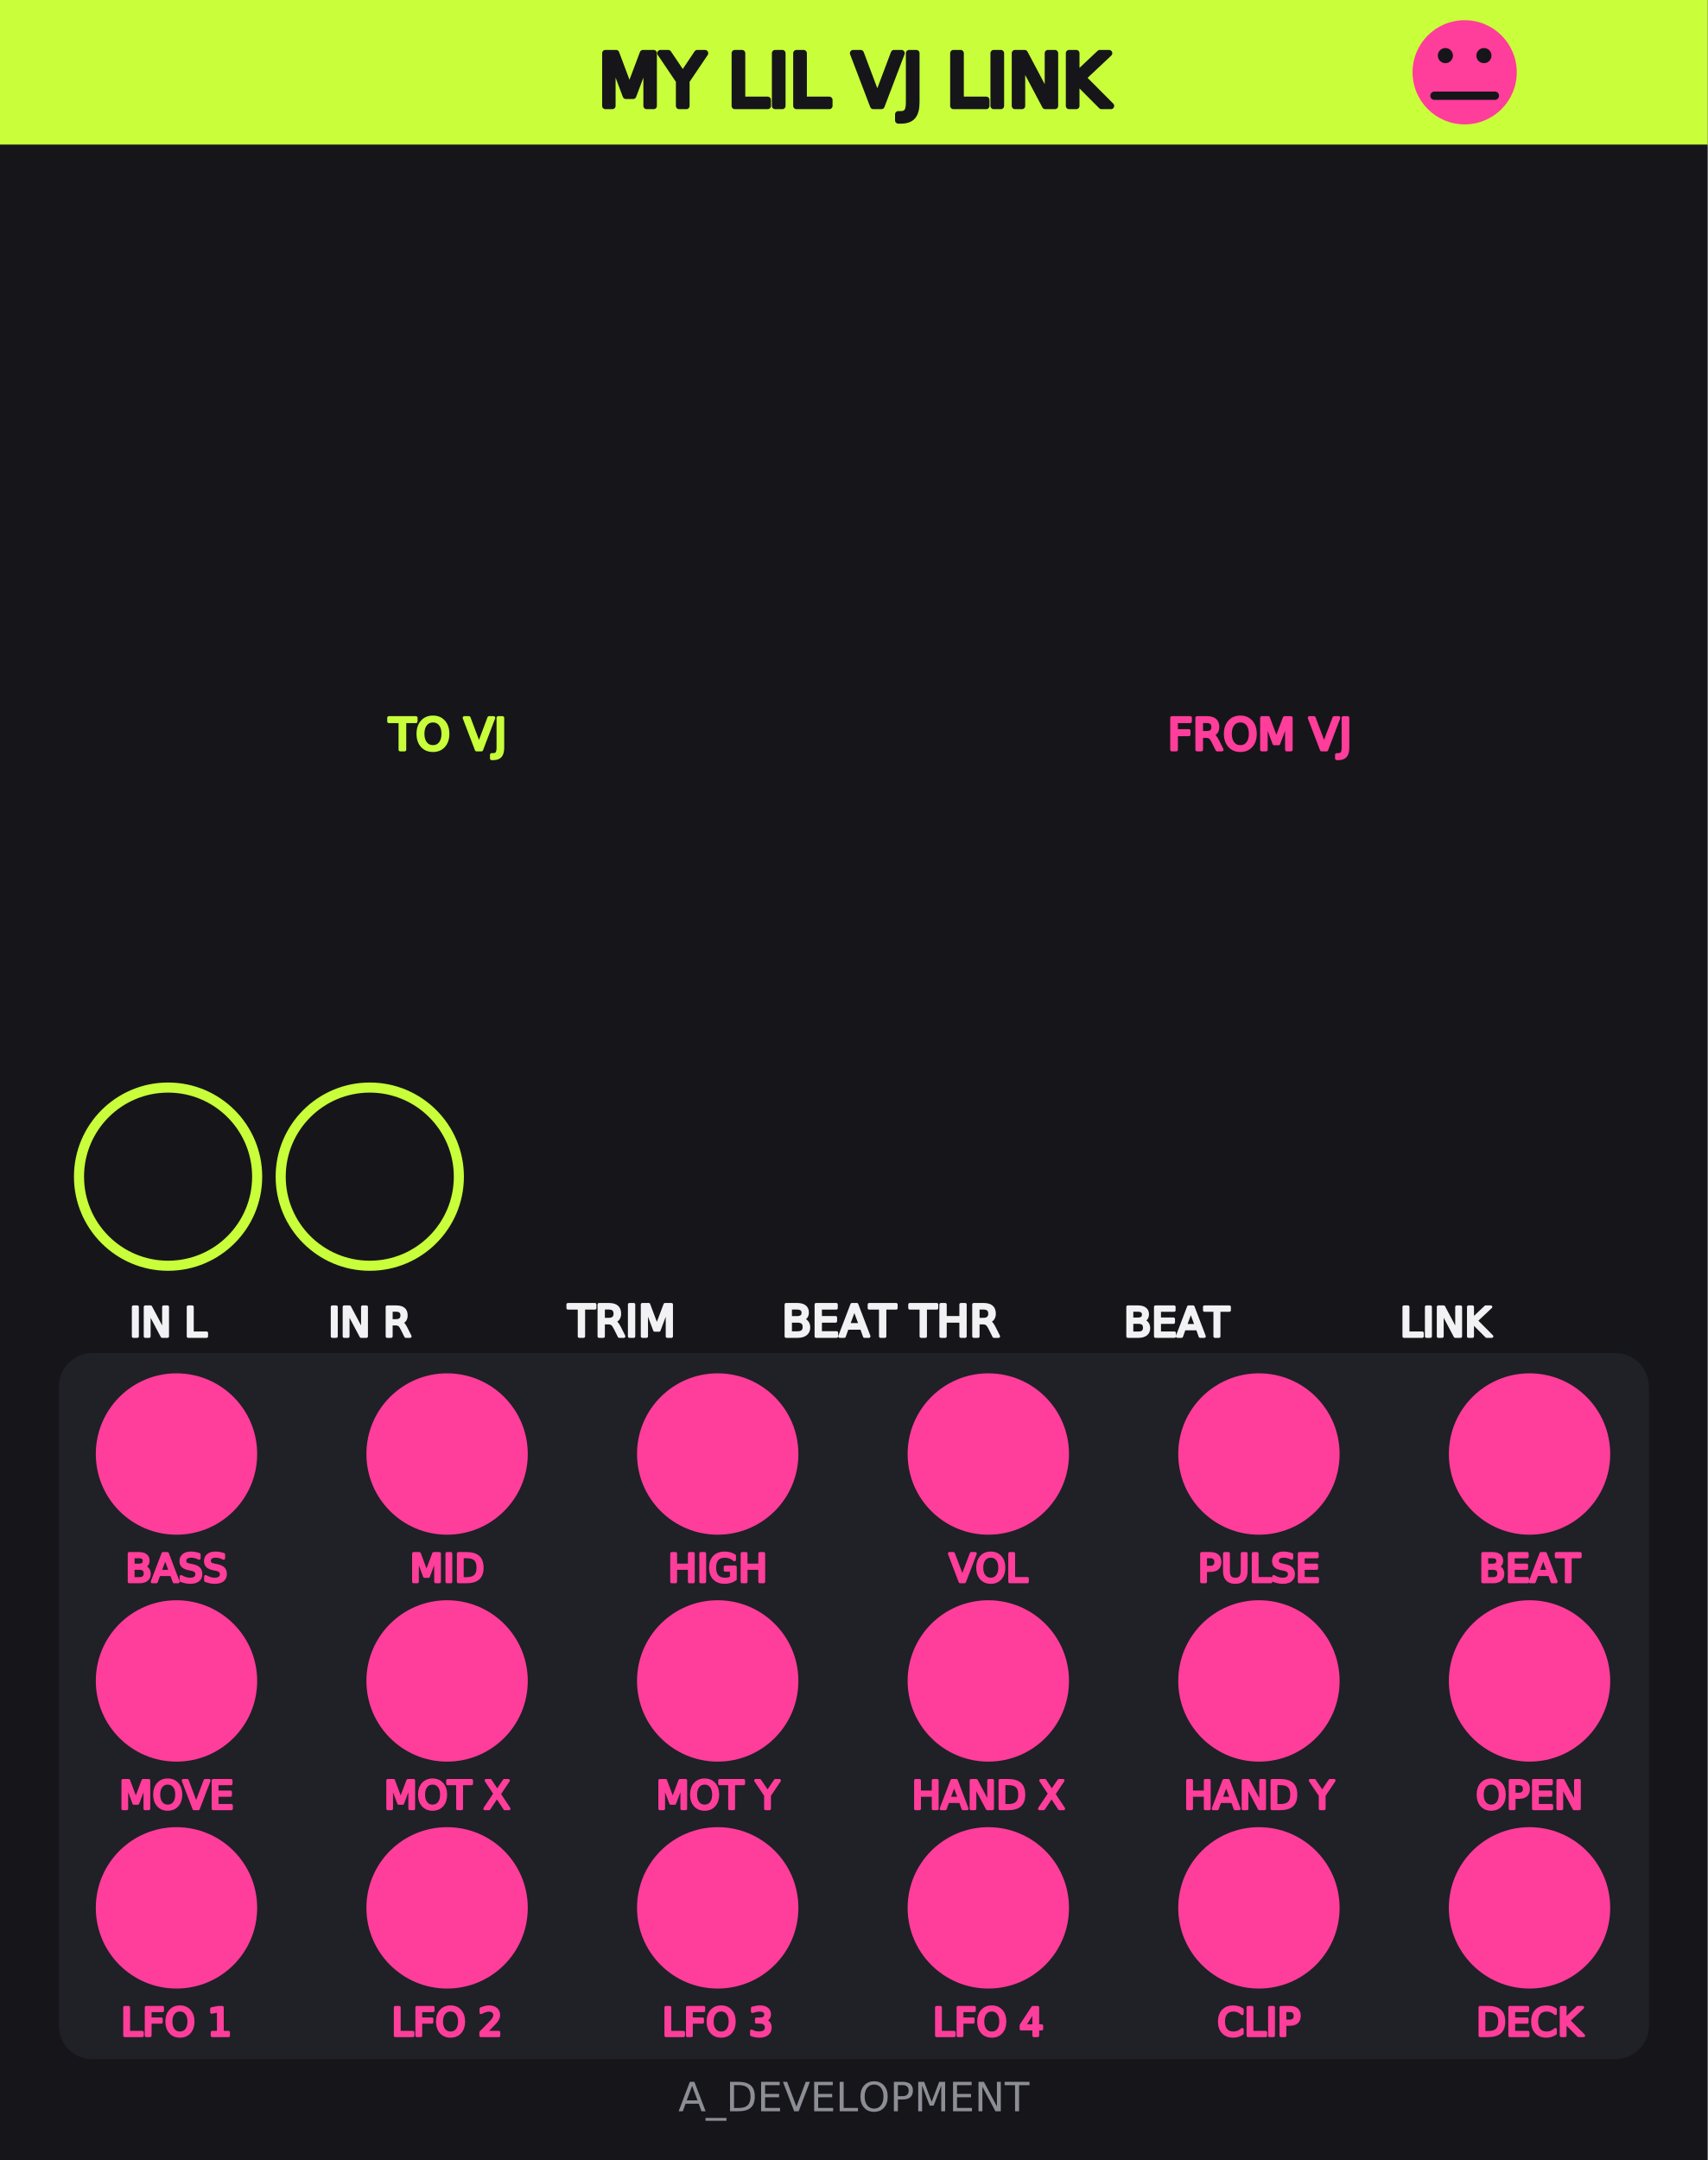
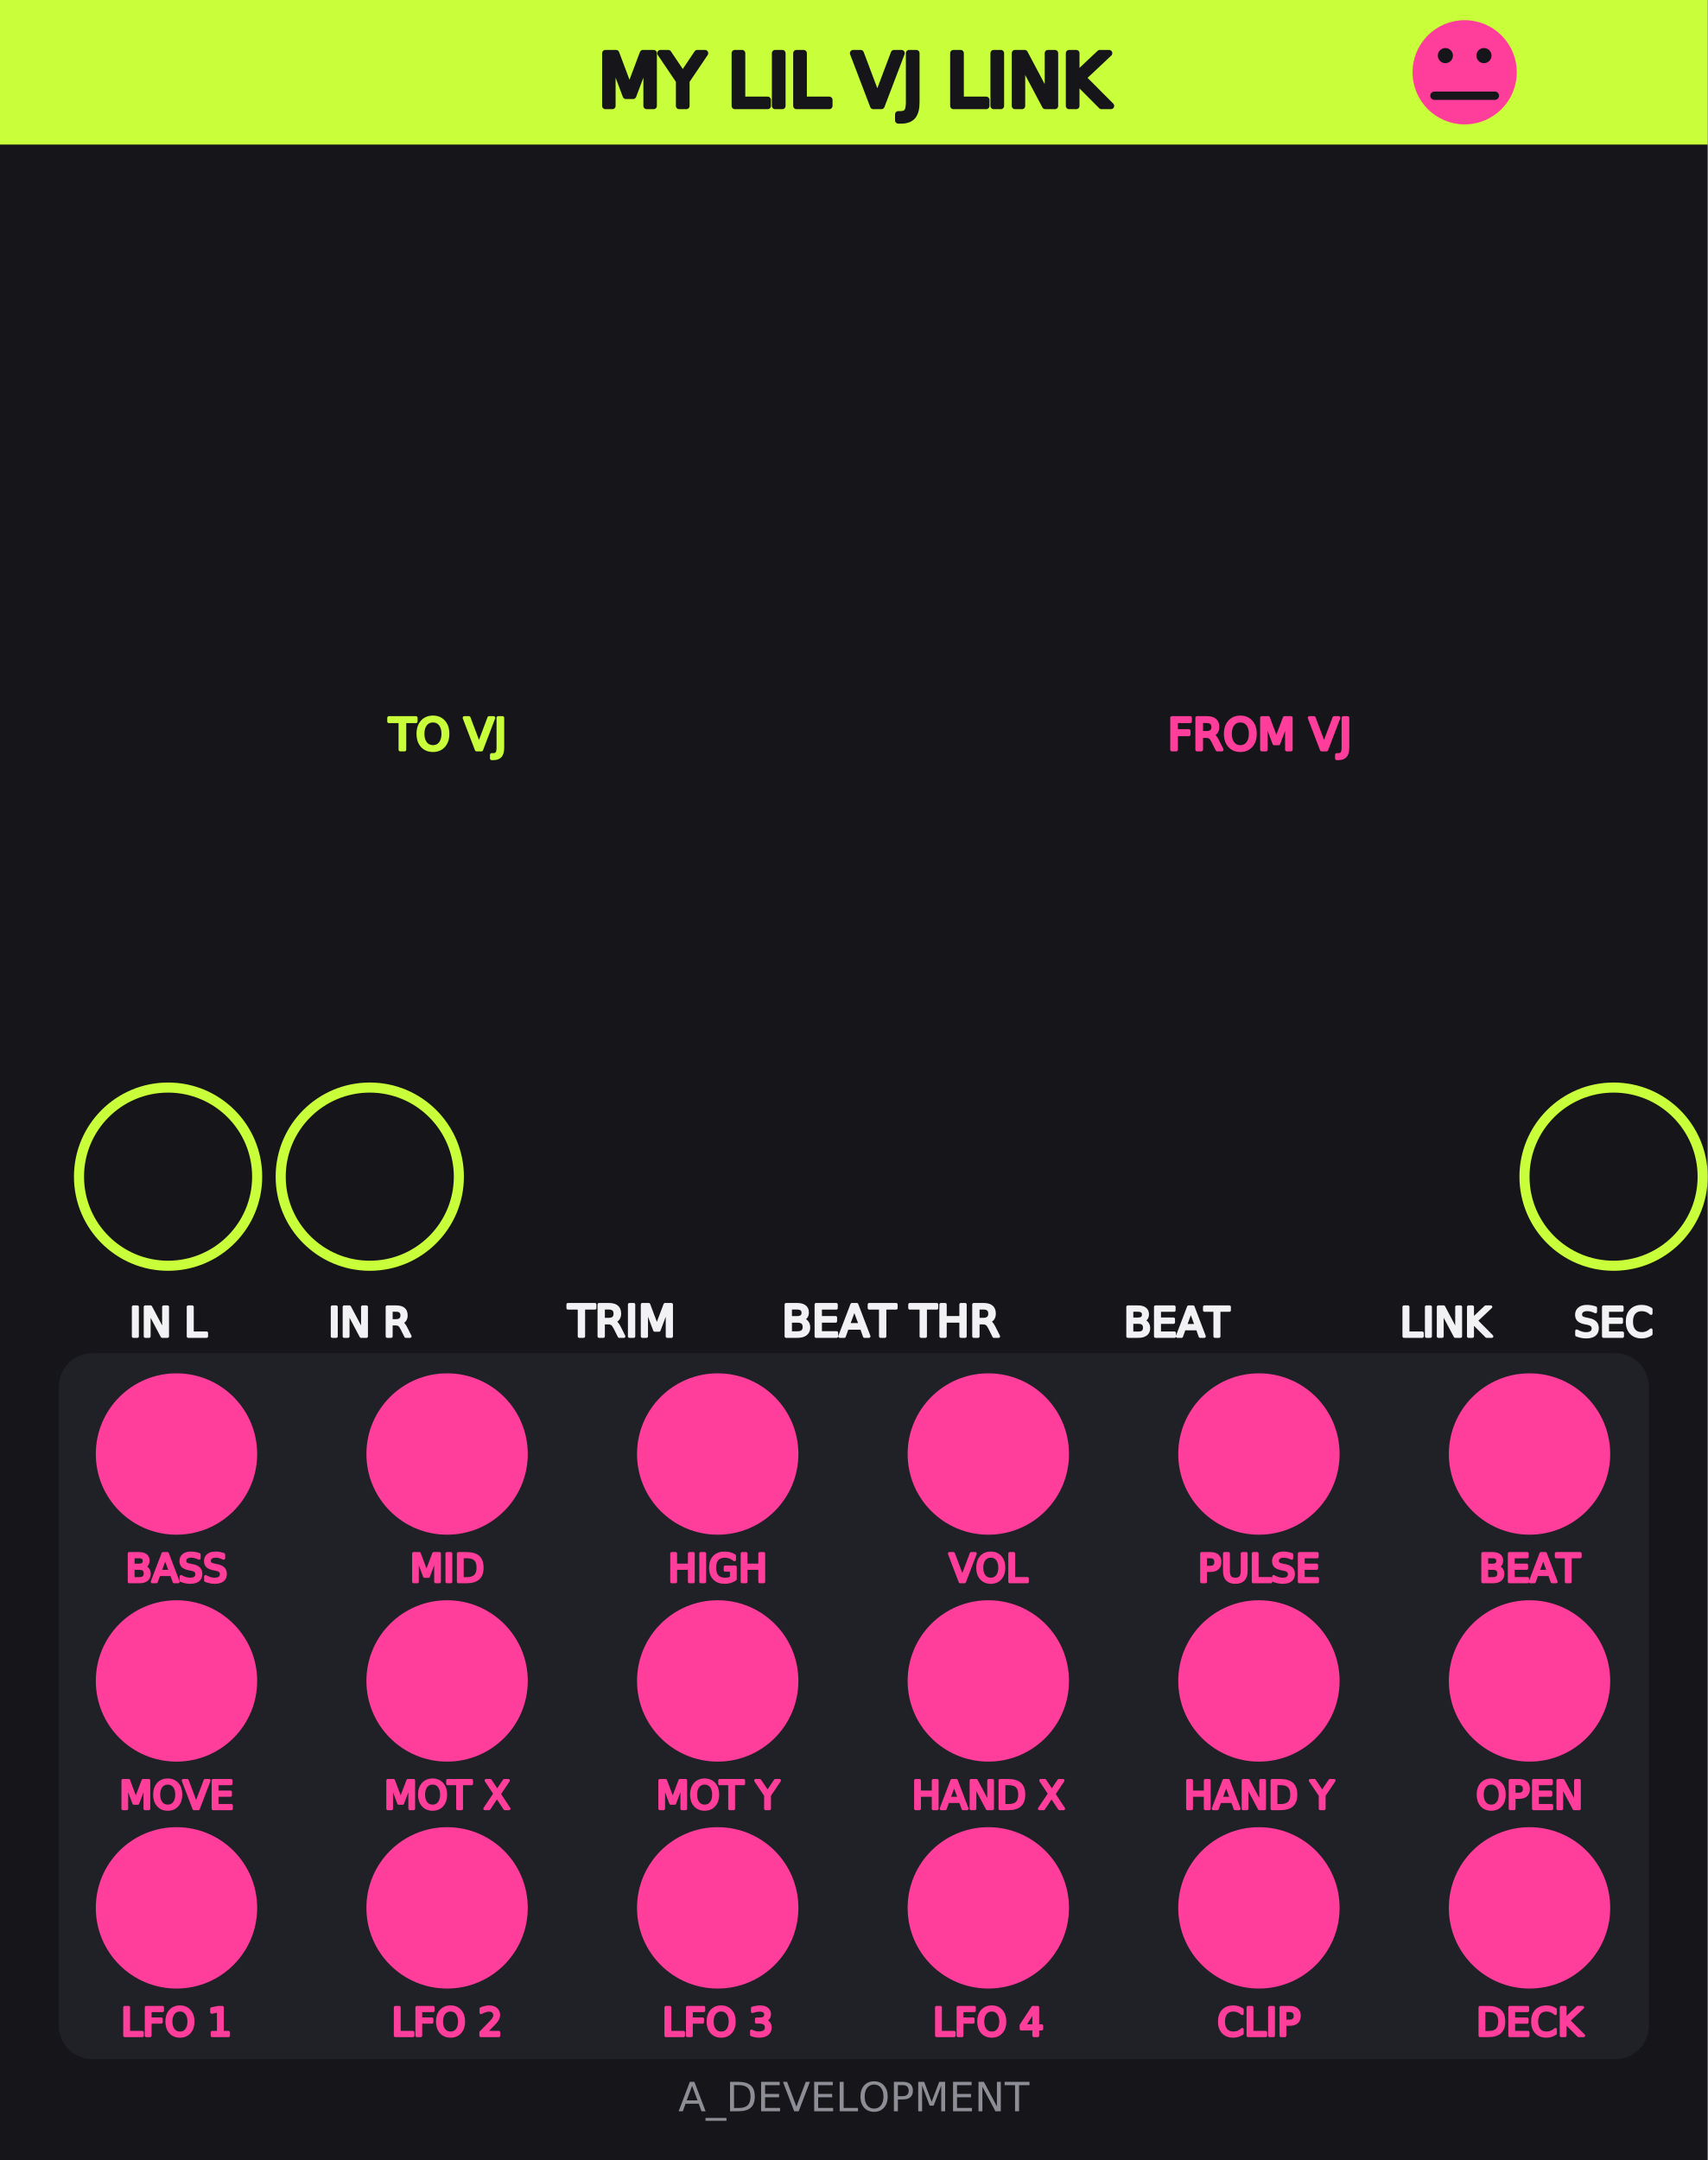
<svg xmlns="http://www.w3.org/2000/svg" width="101.6mm" height="128.5mm" viewBox="0 0 101.6 128.5">
  <rect width="101.6" height="128.5" fill="#16161a" />
  <rect width="101.6" height="8.6" fill="#c8ff3a" />
  <path fill="#16161a" stroke="#16161a" stroke-width="0.39" stroke-linejoin="round" d="M36.019 3.165H36.651L37.451 5.298L38.255 3.165H38.887V6.3H38.473V3.547L37.665 5.697H37.239L36.43 3.547V6.3H36.019Z M39.298 3.165H39.754L40.623 4.454L41.486 3.165H41.942L40.833 4.807V6.3H40.407V4.807Z  M43.722 3.165H44.146V5.943H45.673V6.3H43.722Z M46.118 3.165H46.542V6.3H46.118Z M47.386 3.165H47.81V5.943H49.337V6.3H47.386Z  M51.957 6.3 50.76 3.165H51.203L52.196 5.804L53.191 3.165H53.632L52.438 6.3Z M54.09 3.165H54.514V6.082Q54.514 6.649 54.299 6.905Q54.084 7.161 53.607 7.161H53.446V6.804H53.578Q53.859 6.804 53.975 6.646Q54.09 6.489 54.09 6.082Z  M56.725 3.165H57.149V5.943H58.676V6.3H56.725Z M59.121 3.165H59.545V6.3H59.121Z M60.389 3.165H60.96L62.35 5.788V3.165H62.761V6.3H62.19L60.8 3.678V6.3H60.389Z M63.606 3.165H64.03V4.49L65.436 3.165H65.982L64.426 4.627L66.094 6.3H65.535L64.03 4.79V6.3H63.606Z" />
  <circle cx="87.14" cy="4.3" r="3.1" fill="#ff3d9a" />
  <circle cx="85.993" cy="3.308" r="0.45" fill="#16161a" />
  <circle cx="88.287" cy="3.308" r="0.45" fill="#16161a" />
  <path d="M 85.342 5.695 h 3.596" fill="none" stroke="#16161a" stroke-width="0.496" stroke-linecap="round" />
  <rect x="3.5" y="80.5" width="94.6" height="42" rx="2" fill="#202027" />
  <path fill="#c8ff3a" stroke="#c8ff3a" stroke-width="0.2" stroke-linejoin="round" d="M23.139 42.705H24.743V42.92H24.07V44.6H23.812V42.92H23.139Z M25.759 42.879Q25.48 42.879 25.316 43.087Q25.151 43.295 25.151 43.654Q25.151 44.012 25.316 44.22Q25.48 44.429 25.759 44.429Q26.039 44.429 26.202 44.22Q26.365 44.012 26.365 43.654Q26.365 43.295 26.202 43.087Q26.039 42.879 25.759 42.879ZM25.759 42.67Q26.158 42.67 26.397 42.938Q26.635 43.205 26.635 43.654Q26.635 44.102 26.397 44.37Q26.158 44.637 25.759 44.637Q25.36 44.637 25.12 44.37Q24.881 44.104 24.881 43.654Q24.881 43.205 25.12 42.938Q25.36 42.67 25.759 42.67Z  M28.352 44.6 27.628 42.705H27.896L28.497 44.3L29.098 42.705H29.365L28.643 44.6Z M29.642 42.705H29.898V44.468Q29.898 44.811 29.768 44.966Q29.638 45.121 29.35 45.121H29.252V44.905H29.332Q29.502 44.905 29.572 44.809Q29.642 44.714 29.642 44.468Z" />
  <path fill="#ff3d9a" stroke="#ff3d9a" stroke-width="0.2" stroke-linejoin="round" d="M69.723 42.705H70.813V42.92H69.98V43.479H70.731V43.695H69.98V44.6H69.723Z M72.118 43.711Q72.2 43.739 72.278 43.831Q72.356 43.922 72.435 44.082L72.695 44.6H72.42L72.177 44.114Q72.083 43.923 71.995 43.861Q71.907 43.799 71.755 43.799H71.475V44.6H71.219V42.705H71.798Q72.123 42.705 72.283 42.84Q72.443 42.976 72.443 43.25Q72.443 43.429 72.36 43.548Q72.276 43.666 72.118 43.711ZM71.475 42.915V43.588H71.798Q71.983 43.588 72.078 43.502Q72.172 43.417 72.172 43.25Q72.172 43.084 72.078 43Q71.983 42.915 71.798 42.915Z M73.795 42.879Q73.515 42.879 73.351 43.087Q73.187 43.295 73.187 43.654Q73.187 44.012 73.351 44.22Q73.515 44.429 73.795 44.429Q74.074 44.429 74.237 44.22Q74.4 44.012 74.4 43.654Q74.4 43.295 74.237 43.087Q74.074 42.879 73.795 42.879ZM73.795 42.67Q74.193 42.67 74.432 42.938Q74.671 43.205 74.671 43.654Q74.671 44.102 74.432 44.37Q74.193 44.637 73.795 44.637Q73.395 44.637 73.156 44.37Q72.916 44.104 72.916 43.654Q72.916 43.205 73.156 42.938Q73.395 42.67 73.795 42.67Z M75.072 42.705H75.454L75.938 43.994L76.424 42.705H76.806V44.6H76.556V42.936L76.067 44.236H75.809L75.321 42.936V44.6H75.072Z  M78.63 44.6 77.907 42.705H78.175L78.775 44.3L79.377 42.705H79.643L78.921 44.6Z M79.92 42.705H80.177V44.468Q80.177 44.811 80.047 44.966Q79.916 45.121 79.628 45.121H79.53V44.905H79.61Q79.781 44.905 79.85 44.809Q79.92 44.714 79.92 44.468Z" />
  <circle cx="10" cy="70" r="5.3" fill="none" stroke="#c8ff3a" stroke-width="0.6" />
  <path fill="#f2f2f4" stroke="#f2f2f4" stroke-width="0.18" stroke-linejoin="round" d="M7.934 77.75H8.171V79.5H7.934Z M8.642 77.75H8.961L9.736 79.214V77.75H9.966V79.5H9.647L8.871 78.036V79.5H8.642Z  M11.2 77.75H11.437V79.301H12.289V79.5H11.2Z" />
  <circle cx="22" cy="70" r="5.3" fill="none" stroke="#c8ff3a" stroke-width="0.6" />
  <path fill="#f2f2f4" stroke="#f2f2f4" stroke-width="0.18" stroke-linejoin="round" d="M19.769 77.75H20.005V79.5H19.769Z M20.477 77.75H20.795L21.571 79.214V77.75H21.801V79.5H21.482L20.706 78.036V79.5H20.477Z  M23.864 78.68Q23.941 78.705 24.013 78.79Q24.085 78.874 24.157 79.022L24.398 79.5H24.143L23.92 79.051Q23.833 78.875 23.751 78.818Q23.67 78.761 23.529 78.761H23.271V79.5H23.035V77.75H23.569Q23.869 77.75 24.017 77.876Q24.164 78.001 24.164 78.254Q24.164 78.42 24.088 78.529Q24.011 78.638 23.864 78.68ZM23.271 77.945V78.566H23.569Q23.74 78.566 23.828 78.487Q23.915 78.408 23.915 78.254Q23.915 78.101 23.828 78.023Q23.74 77.945 23.569 77.945Z" />
+   <circle cx="96" cy="70" r="5.3" fill="none" stroke="#c8ff3a" stroke-width="0.6" />
+   <path fill="#f2f2f4" stroke="#f2f2f4" stroke-width="0.18" stroke-linejoin="round" d="M94.927 77.808V78.039Q94.792 77.974 94.672 77.943Q94.553 77.911 94.441 77.911Q94.248 77.911 94.143 77.986Q94.038 78.061 94.038 78.199Q94.038 78.315 94.108 78.374Q94.178 78.434 94.372 78.47L94.515 78.499Q94.78 78.55 94.906 78.677Q95.032 78.804 95.032 79.017Q95.032 79.271 94.862 79.403Q94.691 79.534 94.362 79.534Q94.238 79.534 94.097 79.506Q93.957 79.478 93.807 79.423V79.179Q93.952 79.26 94.09 79.301Q94.228 79.342 94.362 79.342Q94.564 79.342 94.675 79.262Q94.785 79.182 94.785 79.035Q94.785 78.906 94.706 78.833Q94.627 78.761 94.446 78.724L94.302 78.696Q94.037 78.643 93.919 78.531Q93.8 78.418 93.8 78.218Q93.8 77.986 93.964 77.852Q94.127 77.719 94.414 77.719Q94.538 77.719 94.665 77.741Q94.793 77.763 94.927 77.808Z M95.401 77.75H96.507V77.95H95.638V78.468H96.471V78.667H95.638V79.301H96.529V79.5H95.401Z M98.228 77.885V78.135Q98.108 78.023 97.973 77.968Q97.838 77.913 97.685 77.913Q97.385 77.913 97.226 78.097Q97.066 78.28 97.066 78.627Q97.066 78.973 97.226 79.156Q97.385 79.339 97.685 79.339Q97.838 79.339 97.973 79.284Q98.108 79.229 98.228 79.118V79.365Q98.104 79.45 97.965 79.492Q97.826 79.534 97.671 79.534Q97.274 79.534 97.045 79.291Q96.817 79.048 96.817 78.627Q96.817 78.205 97.045 77.962Q97.274 77.719 97.671 77.719Q97.828 77.719 97.967 77.76Q98.106 77.802 98.228 77.885Z" />
  <path fill="#f2f2f4" stroke="#f2f2f4" stroke-width="0.18" stroke-linejoin="round" d="M33.79 77.605H35.393V77.82H34.721V79.5H34.463V77.82H33.79Z M36.54 78.611Q36.622 78.639 36.7 78.731Q36.778 78.822 36.857 78.982L37.117 79.5H36.842L36.599 79.014Q36.506 78.823 36.417 78.761Q36.329 78.699 36.177 78.699H35.897V79.5H35.641V77.605H36.22Q36.545 77.605 36.705 77.74Q36.865 77.876 36.865 78.15Q36.865 78.329 36.782 78.448Q36.698 78.566 36.54 78.611ZM35.897 77.815V78.488H36.22Q36.405 78.488 36.5 78.402Q36.594 78.317 36.594 78.15Q36.594 77.984 36.5 77.9Q36.405 77.815 36.22 77.815Z M37.448 77.605H37.704V79.5H37.448Z M38.214 77.605H38.596L39.08 78.894L39.566 77.605H39.948V79.5H39.698V77.836L39.21 79.136H38.952L38.463 77.836V79.5H38.214Z" />
  <path fill="#f2f2f4" stroke="#f2f2f4" stroke-width="0.18" stroke-linejoin="round" d="M47.027 78.595V79.289H47.438Q47.645 79.289 47.745 79.204Q47.844 79.118 47.844 78.941Q47.844 78.764 47.745 78.679Q47.645 78.595 47.438 78.595ZM47.027 77.815V78.387H47.406Q47.594 78.387 47.686 78.316Q47.778 78.246 47.778 78.101Q47.778 77.958 47.686 77.886Q47.594 77.815 47.406 77.815ZM46.77 77.605H47.425Q47.719 77.605 47.877 77.726Q48.036 77.848 48.036 78.073Q48.036 78.247 47.955 78.35Q47.874 78.453 47.716 78.478Q47.905 78.519 48.01 78.648Q48.115 78.776 48.115 78.969Q48.115 79.223 47.942 79.362Q47.77 79.5 47.451 79.5H46.77Z M48.554 77.605H49.753V77.82H48.811V78.382H49.713V78.597H48.811V79.284H49.775V79.5H48.554Z M50.83 77.857 50.483 78.8H51.179ZM50.686 77.605H50.976L51.699 79.5H51.432L51.259 79.014H50.405L50.232 79.5H49.962Z M51.713 77.605H53.316V77.82H52.643V79.5H52.386V77.82H51.713Z  M54.127 77.605H55.731V77.82H55.058V79.5H54.8V77.82H54.127Z M55.978 77.605H56.235V78.382H57.167V77.605H57.423V79.5H57.167V78.597H56.235V79.5H55.978Z M58.832 78.611Q58.915 78.639 58.993 78.731Q59.071 78.822 59.15 78.982L59.41 79.5H59.134L58.892 79.014Q58.798 78.823 58.71 78.761Q58.621 78.699 58.469 78.699H58.19V79.5H57.933V77.605H58.512Q58.837 77.605 58.997 77.74Q59.157 77.876 59.157 78.15Q59.157 78.329 59.074 78.448Q58.991 78.566 58.832 78.611ZM58.19 77.815V78.488H58.512Q58.698 78.488 58.792 78.402Q58.887 78.317 58.887 78.15Q58.887 77.984 58.792 77.9Q58.698 77.815 58.512 77.815Z" />
  <path fill="#f2f2f4" stroke="#f2f2f4" stroke-width="0.18" stroke-linejoin="round" d="M67.337 78.664V79.305H67.717Q67.908 79.305 68 79.226Q68.092 79.147 68.092 78.984Q68.092 78.82 68 78.742Q67.908 78.664 67.717 78.664ZM67.337 77.945V78.472H67.687Q67.861 78.472 67.946 78.407Q68.031 78.342 68.031 78.209Q68.031 78.076 67.946 78.011Q67.861 77.945 67.687 77.945ZM67.1 77.75H67.705Q67.976 77.75 68.122 77.863Q68.269 77.975 68.269 78.183Q68.269 78.343 68.194 78.438Q68.119 78.533 67.973 78.557Q68.148 78.594 68.245 78.713Q68.341 78.832 68.341 79.01Q68.341 79.245 68.182 79.372Q68.022 79.5 67.728 79.5H67.1Z M68.747 77.75H69.853V77.95H68.983V78.468H69.817V78.667H68.983V79.301H69.874V79.5H68.747Z M70.848 77.984 70.527 78.854H71.17ZM70.714 77.75H70.983L71.649 79.5H71.403L71.244 79.051H70.455L70.296 79.5H70.046Z M71.662 77.75H73.142V77.95H72.521V79.5H72.283V77.95H71.662Z" />
  <path fill="#f2f2f4" stroke="#f2f2f4" stroke-width="0.18" stroke-linejoin="round" d="M83.529 77.75H83.765V79.301H84.617V79.5H83.529Z M84.866 77.75H85.102V79.5H84.866Z M85.573 77.75H85.892L86.668 79.214V77.75H86.898V79.5H86.579L85.803 78.036V79.5H85.573Z M87.369 77.75H87.605V78.49L88.391 77.75H88.695L87.827 78.566L88.757 79.5H88.446L87.605 78.657V79.5H87.369Z" />
  <circle cx="10.5" cy="86.5" r="4.8" fill="#ff3d9a" />
  <path fill="#ff3d9a" stroke="#ff3d9a" stroke-width="0.18" stroke-linejoin="round" d="M7.917 93.299V93.914H8.281Q8.464 93.914 8.552 93.838Q8.64 93.762 8.64 93.606Q8.64 93.449 8.552 93.374Q8.464 93.299 8.281 93.299ZM7.917 92.61V93.115H8.253Q8.419 93.115 8.5 93.053Q8.582 92.99 8.582 92.862Q8.582 92.735 8.5 92.673Q8.419 92.61 8.253 92.61ZM7.69 92.423H8.27Q8.529 92.423 8.669 92.531Q8.81 92.639 8.81 92.838Q8.81 92.992 8.738 93.083Q8.666 93.173 8.527 93.196Q8.694 93.232 8.787 93.346Q8.879 93.46 8.879 93.631Q8.879 93.855 8.727 93.978Q8.574 94.1 8.292 94.1H7.69Z M9.828 92.647 9.521 93.481H10.137ZM9.7 92.423H9.958L10.597 94.1H10.361L10.208 93.67H9.452L9.299 94.1H9.06Z M11.847 92.478V92.7Q11.717 92.638 11.603 92.607Q11.488 92.577 11.382 92.577Q11.196 92.577 11.096 92.649Q10.995 92.721 10.995 92.853Q10.995 92.965 11.062 93.021Q11.129 93.078 11.315 93.113L11.452 93.141Q11.706 93.189 11.827 93.311Q11.948 93.433 11.948 93.637Q11.948 93.881 11.784 94.007Q11.621 94.133 11.305 94.133Q11.186 94.133 11.052 94.106Q10.918 94.079 10.774 94.026V93.792Q10.912 93.87 11.045 93.909Q11.177 93.948 11.305 93.948Q11.5 93.948 11.605 93.872Q11.711 93.796 11.711 93.654Q11.711 93.531 11.635 93.461Q11.559 93.391 11.386 93.357L11.248 93.33Q10.994 93.279 10.881 93.171Q10.767 93.063 10.767 92.871Q10.767 92.649 10.924 92.521Q11.081 92.393 11.356 92.393Q11.474 92.393 11.596 92.414Q11.719 92.436 11.847 92.478Z M13.306 92.478V92.7Q13.177 92.638 13.063 92.607Q12.948 92.577 12.842 92.577Q12.656 92.577 12.556 92.649Q12.455 92.721 12.455 92.853Q12.455 92.965 12.522 93.021Q12.589 93.078 12.775 93.113L12.912 93.141Q13.166 93.189 13.287 93.311Q13.408 93.433 13.408 93.637Q13.408 93.881 13.244 94.007Q13.081 94.133 12.765 94.133Q12.646 94.133 12.512 94.106Q12.378 94.079 12.234 94.026V93.792Q12.372 93.87 12.505 93.909Q12.637 93.948 12.765 93.948Q12.959 93.948 13.065 93.872Q13.171 93.796 13.171 93.654Q13.171 93.531 13.095 93.461Q13.019 93.391 12.846 93.357L12.708 93.33Q12.454 93.279 12.341 93.171Q12.227 93.063 12.227 92.871Q12.227 92.649 12.384 92.521Q12.541 92.393 12.816 92.393Q12.934 92.393 13.056 92.414Q13.178 92.436 13.306 92.478Z" />
  <circle cx="26.6" cy="86.5" r="4.8" fill="#ff3d9a" />
  <path fill="#ff3d9a" stroke="#ff3d9a" stroke-width="0.18" stroke-linejoin="round" d="M24.609 92.423H24.947L25.375 93.564L25.805 92.423H26.143V94.1H25.922V92.628L25.489 93.778H25.261L24.829 92.628V94.1H24.609Z M26.593 92.423H26.82V94.1H26.593Z M27.498 92.61V93.914H27.772Q28.119 93.914 28.281 93.756Q28.442 93.599 28.442 93.26Q28.442 92.923 28.281 92.766Q28.119 92.61 27.772 92.61ZM27.272 92.423H27.738Q28.225 92.423 28.453 92.626Q28.681 92.829 28.681 93.26Q28.681 93.693 28.452 93.897Q28.223 94.1 27.738 94.1H27.272Z" />
  <circle cx="42.7" cy="86.5" r="4.8" fill="#ff3d9a" />
  <path fill="#ff3d9a" stroke="#ff3d9a" stroke-width="0.18" stroke-linejoin="round" d="M39.966 92.423H40.193V93.111H41.017V92.423H41.244V94.1H41.017V93.302H40.193V94.1H39.966Z M41.695 92.423H41.922V94.1H41.695Z M43.517 93.861V93.41H43.146V93.224H43.742V93.944Q43.61 94.037 43.452 94.085Q43.294 94.133 43.114 94.133Q42.721 94.133 42.499 93.903Q42.277 93.673 42.277 93.263Q42.277 92.852 42.499 92.623Q42.721 92.393 43.114 92.393Q43.278 92.393 43.425 92.433Q43.573 92.474 43.698 92.552V92.794Q43.572 92.687 43.431 92.633Q43.289 92.579 43.133 92.579Q42.825 92.579 42.671 92.751Q42.516 92.923 42.516 93.263Q42.516 93.602 42.671 93.774Q42.825 93.946 43.133 93.946Q43.253 93.946 43.347 93.925Q43.442 93.905 43.517 93.861Z M44.156 92.423H44.383V93.111H45.207V92.423H45.434V94.1H45.207V93.302H44.383V94.1H44.156Z" />
  <circle cx="58.8" cy="86.5" r="4.8" fill="#ff3d9a" />
  <path fill="#ff3d9a" stroke="#ff3d9a" stroke-width="0.18" stroke-linejoin="round" d="M57.126 94.1 56.485 92.423H56.722L57.254 93.835L57.786 92.423H58.022L57.383 94.1Z M58.947 92.577Q58.7 92.577 58.555 92.761Q58.409 92.946 58.409 93.263Q58.409 93.58 58.555 93.764Q58.7 93.948 58.947 93.948Q59.194 93.948 59.339 93.764Q59.483 93.58 59.483 93.263Q59.483 92.946 59.339 92.761Q59.194 92.577 58.947 92.577ZM58.947 92.393Q59.3 92.393 59.511 92.629Q59.722 92.866 59.722 93.263Q59.722 93.66 59.511 93.896Q59.3 94.133 58.947 94.133Q58.593 94.133 58.382 93.897Q58.17 93.661 58.17 93.263Q58.17 92.866 58.382 92.629Q58.593 92.393 58.947 92.393Z M60.077 92.423H60.304V93.909H61.12V94.1H60.077Z" />
  <circle cx="74.9" cy="86.5" r="4.8" fill="#ff3d9a" />
  <path fill="#ff3d9a" stroke="#ff3d9a" stroke-width="0.18" stroke-linejoin="round" d="M71.72 92.61V93.24H72.005Q72.164 93.24 72.25 93.158Q72.337 93.076 72.337 92.924Q72.337 92.774 72.25 92.692Q72.164 92.61 72.005 92.61ZM71.493 92.423H72.005Q72.287 92.423 72.432 92.551Q72.576 92.678 72.576 92.924Q72.576 93.172 72.432 93.299Q72.287 93.426 72.005 93.426H71.72V94.1H71.493Z M72.854 92.423H73.082V93.442Q73.082 93.711 73.18 93.83Q73.278 93.948 73.497 93.948Q73.715 93.948 73.812 93.83Q73.91 93.711 73.91 93.442V92.423H74.138V93.47Q74.138 93.798 73.976 93.965Q73.813 94.133 73.497 94.133Q73.179 94.133 73.017 93.965Q72.854 93.798 72.854 93.47Z M74.564 92.423H74.791V93.909H75.607V94.1H74.564Z M76.85 92.478V92.7Q76.721 92.638 76.606 92.607Q76.492 92.577 76.385 92.577Q76.2 92.577 76.099 92.649Q75.999 92.721 75.999 92.853Q75.999 92.965 76.066 93.021Q76.133 93.078 76.319 93.113L76.456 93.141Q76.71 93.189 76.831 93.311Q76.951 93.433 76.951 93.637Q76.951 93.881 76.788 94.007Q76.624 94.133 76.309 94.133Q76.19 94.133 76.056 94.106Q75.921 94.079 75.778 94.026V93.792Q75.916 93.87 76.048 93.909Q76.181 93.948 76.309 93.948Q76.503 93.948 76.609 93.872Q76.714 93.796 76.714 93.654Q76.714 93.531 76.638 93.461Q76.563 93.391 76.39 93.357L76.252 93.33Q75.998 93.279 75.884 93.171Q75.771 93.063 75.771 92.871Q75.771 92.649 75.928 92.521Q76.084 92.393 76.359 92.393Q76.477 92.393 76.6 92.414Q76.722 92.436 76.85 92.478Z M77.305 92.423H78.365V92.614H77.532V93.111H78.33V93.302H77.532V93.909H78.385V94.1H77.305Z" />
  <circle cx="91" cy="86.5" r="4.8" fill="#ff3d9a" />
  <path fill="#ff3d9a" stroke="#ff3d9a" stroke-width="0.18" stroke-linejoin="round" d="M88.448 93.299V93.914H88.812Q88.995 93.914 89.083 93.838Q89.171 93.762 89.171 93.606Q89.171 93.449 89.083 93.374Q88.995 93.299 88.812 93.299ZM88.448 92.61V93.115H88.784Q88.95 93.115 89.031 93.053Q89.113 92.99 89.113 92.862Q89.113 92.735 89.031 92.673Q88.95 92.61 88.784 92.61ZM88.221 92.423H88.801Q89.06 92.423 89.2 92.531Q89.341 92.639 89.341 92.838Q89.341 92.992 89.269 93.083Q89.197 93.173 89.058 93.196Q89.225 93.232 89.318 93.346Q89.41 93.46 89.41 93.631Q89.41 93.855 89.258 93.978Q89.105 94.1 88.823 94.1H88.221Z M89.799 92.423H90.859V92.614H90.026V93.111H90.824V93.302H90.026V93.909H90.879V94.1H89.799Z M91.813 92.647 91.505 93.481H92.121ZM91.684 92.423H91.942L92.581 94.1H92.345L92.192 93.67H91.436L91.284 94.1H91.044Z M92.593 92.423H94.011V92.614H93.416V94.1H93.188V92.614H92.593Z" />
  <circle cx="10.5" cy="100" r="4.8" fill="#ff3d9a" />
  <path fill="#ff3d9a" stroke="#ff3d9a" stroke-width="0.18" stroke-linejoin="round" d="M7.315 105.923H7.653L8.081 107.064L8.511 105.923H8.849V107.6H8.628V106.128L8.196 107.278H7.968L7.535 106.128V107.6H7.315Z M9.98 106.077Q9.733 106.077 9.588 106.261Q9.442 106.446 9.442 106.763Q9.442 107.08 9.588 107.264Q9.733 107.448 9.98 107.448Q10.227 107.448 10.371 107.264Q10.516 107.08 10.516 106.763Q10.516 106.446 10.371 106.261Q10.227 106.077 9.98 106.077ZM9.98 105.893Q10.333 105.893 10.544 106.129Q10.755 106.366 10.755 106.763Q10.755 107.16 10.544 107.396Q10.333 107.633 9.98 107.633Q9.626 107.633 9.415 107.397Q9.203 107.161 9.203 106.763Q9.203 106.366 9.415 106.129Q9.626 105.893 9.98 105.893Z M11.542 107.6 10.902 105.923H11.139L11.67 107.335L12.203 105.923H12.438L11.799 107.6Z M12.683 105.923H13.743V106.114H12.91V106.611H13.709V106.802H12.91V107.409H13.764V107.6H12.683Z" />
  <circle cx="26.6" cy="100" r="4.8" fill="#ff3d9a" />
  <path fill="#ff3d9a" stroke="#ff3d9a" stroke-width="0.18" stroke-linejoin="round" d="M23.073 105.923H23.411L23.838 107.064L24.269 105.923H24.607V107.6H24.385V106.128L23.953 107.278H23.725L23.293 106.128V107.6H23.073Z M25.738 106.077Q25.49 106.077 25.345 106.261Q25.2 106.446 25.2 106.763Q25.2 107.08 25.345 107.264Q25.49 107.448 25.738 107.448Q25.985 107.448 26.129 107.264Q26.273 107.08 26.273 106.763Q26.273 106.446 26.129 106.261Q25.985 106.077 25.738 106.077ZM25.738 105.893Q26.09 105.893 26.301 106.129Q26.512 106.366 26.512 106.763Q26.512 107.16 26.301 107.396Q26.09 107.633 25.738 107.633Q25.384 107.633 25.172 107.397Q24.96 107.161 24.96 106.763Q24.96 106.366 25.172 106.129Q25.384 105.893 25.738 105.893Z M26.635 105.923H28.053V106.114H27.458V107.6H27.23V106.114H26.635Z  M28.922 105.923H29.166L29.583 106.547L30.002 105.923H30.245L29.706 106.729L30.281 107.6H30.038L29.566 106.887L29.091 107.6H28.846L29.445 106.705Z" />
  <circle cx="42.7" cy="100" r="4.8" fill="#ff3d9a" />
  <path fill="#ff3d9a" stroke="#ff3d9a" stroke-width="0.18" stroke-linejoin="round" d="M39.258 105.923H39.596L40.024 107.064L40.454 105.923H40.792V107.6H40.571V106.128L40.138 107.278H39.91L39.478 106.128V107.6H39.258Z M41.923 106.077Q41.676 106.077 41.53 106.261Q41.385 106.446 41.385 106.763Q41.385 107.08 41.53 107.264Q41.676 107.448 41.923 107.448Q42.17 107.448 42.314 107.264Q42.459 107.08 42.459 106.763Q42.459 106.446 42.314 106.261Q42.17 106.077 41.923 106.077ZM41.923 105.893Q42.275 105.893 42.487 106.129Q42.698 106.366 42.698 106.763Q42.698 107.16 42.487 107.396Q42.275 107.633 41.923 107.633Q41.569 107.633 41.357 107.397Q41.146 107.161 41.146 106.763Q41.146 106.366 41.357 106.129Q41.569 105.893 41.923 105.893Z M42.82 105.923H44.239V106.114H43.643V107.6H43.415V106.114H42.82Z  M44.958 105.923H45.202L45.667 106.613L46.129 105.923H46.372L45.779 106.802V107.6H45.551V106.802Z" />
  <circle cx="58.8" cy="100" r="4.8" fill="#ff3d9a" />
  <path fill="#ff3d9a" stroke="#ff3d9a" stroke-width="0.18" stroke-linejoin="round" d="M54.475 105.923H54.702V106.611H55.526V105.923H55.753V107.6H55.526V106.802H54.702V107.6H54.475Z M56.765 106.147 56.457 106.981H57.074ZM56.637 105.923H56.894L57.533 107.6H57.297L57.145 107.17H56.389L56.236 107.6H55.997Z M57.778 105.923H58.083L58.827 107.326V105.923H59.047V107.6H58.742L57.998 106.197V107.6H57.778Z M59.725 106.11V107.414H59.999Q60.346 107.414 60.508 107.256Q60.669 107.099 60.669 106.76Q60.669 106.423 60.508 106.266Q60.346 106.11 59.999 106.11ZM59.499 105.923H59.965Q60.452 105.923 60.68 106.126Q60.908 106.329 60.908 106.76Q60.908 107.193 60.679 107.397Q60.45 107.6 59.965 107.6H59.499Z  M61.92 105.923H62.164L62.58 106.547L62.999 105.923H63.243L62.704 106.729L63.279 107.6H63.035L62.563 106.887L62.088 107.6H61.843L62.442 106.705Z" />
  <circle cx="74.9" cy="100" r="4.8" fill="#ff3d9a" />
  <path fill="#ff3d9a" stroke="#ff3d9a" stroke-width="0.18" stroke-linejoin="round" d="M70.66 105.923H70.887V106.611H71.712V105.923H71.939V107.6H71.712V106.802H70.887V107.6H70.66Z M72.95 106.147 72.643 106.981H73.259ZM72.822 105.923H73.08L73.719 107.6H73.483L73.33 107.17H72.574L72.421 107.6H72.182Z M73.963 105.923H74.269L75.012 107.326V105.923H75.232V107.6H74.927L74.183 106.197V107.6H73.963Z M75.911 106.11V107.414H76.185Q76.532 107.414 76.693 107.256Q76.854 107.099 76.854 106.76Q76.854 106.423 76.693 106.266Q76.532 106.11 76.185 106.11ZM75.684 105.923H76.15Q76.637 105.923 76.865 106.126Q77.093 106.329 77.093 106.76Q77.093 107.193 76.864 107.397Q76.635 107.6 76.15 107.6H75.684Z  M77.956 105.923H78.2L78.664 106.613L79.126 105.923H79.37L78.777 106.802V107.6H78.549V106.802Z" />
  <circle cx="91" cy="100" r="4.8" fill="#ff3d9a" />
  <path fill="#ff3d9a" stroke="#ff3d9a" stroke-width="0.18" stroke-linejoin="round" d="M88.721 106.077Q88.474 106.077 88.328 106.261Q88.183 106.446 88.183 106.763Q88.183 107.08 88.328 107.264Q88.474 107.448 88.721 107.448Q88.968 107.448 89.112 107.264Q89.256 107.08 89.256 106.763Q89.256 106.446 89.112 106.261Q88.968 106.077 88.721 106.077ZM88.721 105.893Q89.073 105.893 89.285 106.129Q89.496 106.366 89.496 106.763Q89.496 107.16 89.285 107.396Q89.073 107.633 88.721 107.633Q88.367 107.633 88.155 107.397Q87.944 107.161 87.944 106.763Q87.944 106.366 88.155 106.129Q88.367 105.893 88.721 105.893Z M90.077 106.11V106.74H90.363Q90.521 106.74 90.607 106.658Q90.694 106.576 90.694 106.424Q90.694 106.274 90.607 106.192Q90.521 106.11 90.363 106.11ZM89.851 105.923H90.363Q90.645 105.923 90.789 106.051Q90.933 106.178 90.933 106.424Q90.933 106.672 90.789 106.799Q90.645 106.926 90.363 106.926H90.077V107.6H89.851Z M91.238 105.923H92.298V106.114H91.464V106.611H92.263V106.802H91.464V107.409H92.318V107.6H91.238Z M92.691 105.923H92.996L93.74 107.326V105.923H93.96V107.6H93.654L92.911 106.197V107.6H92.691Z" />
  <circle cx="10.5" cy="113.5" r="4.8" fill="#ff3d9a" />
  <path fill="#ff3d9a" stroke="#ff3d9a" stroke-width="0.18" stroke-linejoin="round" d="M7.421 119.423H7.648V120.909H8.464V121.1H7.421Z M8.703 119.423H9.666V119.614H8.929V120.108H9.594V120.299H8.929V121.1H8.703Z M10.706 119.577Q10.459 119.577 10.314 119.761Q10.168 119.946 10.168 120.263Q10.168 120.58 10.314 120.764Q10.459 120.948 10.706 120.948Q10.953 120.948 11.097 120.764Q11.242 120.58 11.242 120.263Q11.242 119.946 11.097 119.761Q10.953 119.577 10.706 119.577ZM10.706 119.393Q11.059 119.393 11.27 119.629Q11.481 119.866 11.481 120.263Q11.481 120.66 11.27 120.896Q11.059 121.133 10.706 121.133Q10.352 121.133 10.141 120.897Q9.929 120.661 9.929 120.263Q9.929 119.866 10.141 119.629Q10.352 119.393 10.706 119.393Z  M12.626 120.909H12.997V119.63L12.594 119.711V119.504L12.995 119.423H13.222V120.909H13.592V121.1H12.626Z" />
  <circle cx="26.6" cy="113.5" r="4.8" fill="#ff3d9a" />
  <path fill="#ff3d9a" stroke="#ff3d9a" stroke-width="0.18" stroke-linejoin="round" d="M23.521 119.423H23.748V120.909H24.564V121.1H23.521Z M24.803 119.423H25.766V119.614H25.029V120.108H25.694V120.299H25.029V121.1H24.803Z M26.806 119.577Q26.559 119.577 26.414 119.761Q26.268 119.946 26.268 120.263Q26.268 120.58 26.414 120.764Q26.559 120.948 26.806 120.948Q27.053 120.948 27.197 120.764Q27.342 120.58 27.342 120.263Q27.342 119.946 27.197 119.761Q27.053 119.577 26.806 119.577ZM26.806 119.393Q27.159 119.393 27.37 119.629Q27.581 119.866 27.581 120.263Q27.581 120.66 27.37 120.896Q27.159 121.133 26.806 121.133Q26.452 121.133 26.241 120.897Q26.029 120.661 26.029 120.263Q26.029 119.866 26.241 119.629Q26.452 119.393 26.806 119.393Z  M28.883 120.909H29.674V121.1H28.61V120.909Q28.739 120.775 28.962 120.55Q29.185 120.325 29.242 120.26Q29.351 120.138 29.394 120.053Q29.437 119.968 29.437 119.886Q29.437 119.752 29.344 119.668Q29.25 119.584 29.099 119.584Q28.993 119.584 28.874 119.621Q28.756 119.658 28.621 119.733V119.504Q28.758 119.449 28.877 119.421Q28.996 119.393 29.095 119.393Q29.355 119.393 29.51 119.523Q29.665 119.654 29.665 119.871Q29.665 119.975 29.627 120.067Q29.588 120.16 29.486 120.286Q29.458 120.318 29.307 120.474Q29.157 120.629 28.883 120.909Z" />
  <circle cx="42.7" cy="113.5" r="4.8" fill="#ff3d9a" />
  <path fill="#ff3d9a" stroke="#ff3d9a" stroke-width="0.18" stroke-linejoin="round" d="M39.621 119.423H39.848V120.909H40.664V121.1H39.621Z M40.903 119.423H41.866V119.614H41.129V120.108H41.794V120.299H41.129V121.1H40.903Z M42.906 119.577Q42.659 119.577 42.514 119.761Q42.368 119.946 42.368 120.263Q42.368 120.58 42.514 120.764Q42.659 120.948 42.906 120.948Q43.153 120.948 43.297 120.764Q43.442 120.58 43.442 120.263Q43.442 119.946 43.297 119.761Q43.153 119.577 42.906 119.577ZM42.906 119.393Q43.259 119.393 43.47 119.629Q43.681 119.866 43.681 120.263Q43.681 120.66 43.47 120.896Q43.259 121.133 42.906 121.133Q42.552 121.133 42.341 120.897Q42.129 120.661 42.129 120.263Q42.129 119.866 42.341 119.629Q42.552 119.393 42.906 119.393Z  M45.474 120.196Q45.637 120.231 45.729 120.341Q45.82 120.451 45.82 120.613Q45.82 120.861 45.65 120.997Q45.479 121.133 45.165 121.133Q45.059 121.133 44.947 121.112Q44.835 121.091 44.716 121.049V120.83Q44.811 120.885 44.923 120.914Q45.035 120.942 45.158 120.942Q45.371 120.942 45.483 120.857Q45.595 120.773 45.595 120.613Q45.595 120.464 45.491 120.381Q45.387 120.297 45.202 120.297H45.006V120.111H45.211Q45.378 120.111 45.467 120.044Q45.555 119.977 45.555 119.851Q45.555 119.722 45.464 119.653Q45.372 119.584 45.202 119.584Q45.108 119.584 45.002 119.604Q44.895 119.624 44.767 119.667V119.465Q44.896 119.429 45.009 119.411Q45.122 119.393 45.222 119.393Q45.48 119.393 45.631 119.51Q45.781 119.628 45.781 119.828Q45.781 119.967 45.701 120.063Q45.622 120.159 45.474 120.196Z" />
  <circle cx="58.8" cy="113.5" r="4.8" fill="#ff3d9a" />
  <path fill="#ff3d9a" stroke="#ff3d9a" stroke-width="0.18" stroke-linejoin="round" d="M55.721 119.423H55.948V120.909H56.764V121.1H55.721Z M57.003 119.423H57.966V119.614H57.229V120.108H57.894V120.299H57.229V121.1H57.003Z M59.006 119.577Q58.759 119.577 58.614 119.761Q58.468 119.946 58.468 120.263Q58.468 120.58 58.614 120.764Q58.759 120.948 59.006 120.948Q59.253 120.948 59.397 120.764Q59.542 120.58 59.542 120.263Q59.542 119.946 59.397 119.761Q59.253 119.577 59.006 119.577ZM59.006 119.393Q59.359 119.393 59.57 119.629Q59.781 119.866 59.781 120.263Q59.781 120.66 59.57 120.896Q59.359 121.133 59.006 121.133Q58.652 121.133 58.441 120.897Q58.229 120.661 58.229 120.263Q58.229 119.866 58.441 119.629Q58.652 119.393 59.006 119.393Z  M61.51 119.621 60.938 120.516H61.51ZM61.451 119.423H61.736V120.516H61.975V120.705H61.736V121.1H61.51V120.705H60.754V120.486Z" />
  <circle cx="74.9" cy="113.5" r="4.8" fill="#ff3d9a" />
  <path fill="#ff3d9a" stroke="#ff3d9a" stroke-width="0.18" stroke-linejoin="round" d="M73.905 119.552V119.792Q73.79 119.685 73.661 119.632Q73.531 119.579 73.385 119.579Q73.098 119.579 72.945 119.755Q72.792 119.931 72.792 120.263Q72.792 120.595 72.945 120.77Q73.098 120.946 73.385 120.946Q73.531 120.946 73.661 120.893Q73.79 120.841 73.905 120.734V120.971Q73.786 121.052 73.653 121.092Q73.52 121.133 73.372 121.133Q72.991 121.133 72.772 120.9Q72.553 120.667 72.553 120.263Q72.553 119.859 72.772 119.626Q72.991 119.393 73.372 119.393Q73.522 119.393 73.655 119.433Q73.788 119.473 73.905 119.552Z M74.255 119.423H74.482V120.909H75.299V121.1H74.255Z M75.537 119.423H75.764V121.1H75.537Z M76.442 119.61V120.24H76.727Q76.886 120.24 76.972 120.158Q77.058 120.076 77.058 119.924Q77.058 119.774 76.972 119.692Q76.886 119.61 76.727 119.61ZM76.215 119.423H76.727Q77.009 119.423 77.153 119.551Q77.298 119.678 77.298 119.924Q77.298 120.172 77.153 120.299Q77.009 120.426 76.727 120.426H76.442V121.1H76.215Z" />
  <circle cx="91" cy="113.5" r="4.8" fill="#ff3d9a" />
  <path fill="#ff3d9a" stroke="#ff3d9a" stroke-width="0.18" stroke-linejoin="round" d="M88.283 119.61V120.914H88.557Q88.904 120.914 89.066 120.756Q89.227 120.599 89.227 120.26Q89.227 119.923 89.066 119.766Q88.904 119.61 88.557 119.61ZM88.056 119.423H88.523Q89.01 119.423 89.238 119.626Q89.466 119.829 89.466 120.26Q89.466 120.693 89.237 120.897Q89.008 121.1 88.523 121.1H88.056Z M89.828 119.423H90.888V119.614H90.054V120.111H90.853V120.302H90.054V120.909H90.908V121.1H89.828Z M92.536 119.552V119.792Q92.422 119.685 92.292 119.632Q92.162 119.579 92.016 119.579Q91.729 119.579 91.576 119.755Q91.423 119.931 91.423 120.263Q91.423 120.595 91.576 120.77Q91.729 120.946 92.016 120.946Q92.162 120.946 92.292 120.893Q92.422 120.841 92.536 120.734V120.971Q92.417 121.052 92.284 121.092Q92.151 121.133 92.003 121.133Q91.622 121.133 91.403 120.9Q91.184 120.667 91.184 120.263Q91.184 119.859 91.403 119.626Q91.622 119.393 92.003 119.393Q92.153 119.393 92.286 119.433Q92.42 119.473 92.536 119.552Z M92.887 119.423H93.114V120.132L93.866 119.423H94.158L93.326 120.205L94.218 121.1H93.919L93.114 120.293V121.1H92.887Z" />
  <path fill="#8d8d96" d="M41.177 124.084 40.856 124.954H41.499ZM41.044 123.85H41.312L41.979 125.6H41.733L41.573 125.151H40.785L40.625 125.6H40.376Z M43.222 125.998V126.166H41.975V125.998Z M43.671 124.045V125.405H43.957Q44.319 125.405 44.487 125.241Q44.655 125.077 44.655 124.723Q44.655 124.372 44.487 124.208Q44.319 124.045 43.957 124.045ZM43.434 123.85H43.921Q44.429 123.85 44.667 124.062Q44.905 124.273 44.905 124.723Q44.905 125.176 44.666 125.388Q44.427 125.6 43.921 125.6H43.434Z M45.282 123.85H46.388V124.05H45.519V124.568H46.352V124.767H45.519V125.401H46.41V125.6H45.282Z M47.25 125.6 46.582 123.85H46.829L47.383 125.323L47.939 123.85H48.185L47.518 125.6Z M48.44 123.85H49.547V124.05H48.677V124.568H49.51V124.767H48.677V125.401H49.568V125.6H48.44Z M49.957 123.85H50.194V125.401H51.046V125.6H49.957Z M52.004 124.011Q51.746 124.011 51.595 124.203Q51.443 124.395 51.443 124.727Q51.443 125.057 51.595 125.25Q51.746 125.442 52.004 125.442Q52.262 125.442 52.412 125.25Q52.563 125.057 52.563 124.727Q52.563 124.395 52.412 124.203Q52.262 124.011 52.004 124.011ZM52.004 123.819Q52.372 123.819 52.592 124.065Q52.813 124.312 52.813 124.727Q52.813 125.141 52.592 125.387Q52.372 125.634 52.004 125.634Q51.635 125.634 51.414 125.388Q51.193 125.142 51.193 124.727Q51.193 124.312 51.414 124.065Q51.635 123.819 52.004 123.819Z M53.42 124.045V124.702H53.717Q53.883 124.702 53.973 124.617Q54.063 124.531 54.063 124.373Q54.063 124.216 53.973 124.13Q53.883 124.045 53.717 124.045ZM53.183 123.85H53.717Q54.012 123.85 54.162 123.983Q54.313 124.116 54.313 124.373Q54.313 124.632 54.162 124.764Q54.012 124.897 53.717 124.897H53.42V125.6H53.183Z M54.63 123.85H54.983L55.429 125.041L55.878 123.85H56.231V125.6H56V124.064L55.549 125.264H55.311L54.86 124.064V125.6H54.63Z M56.701 123.85H57.807V124.05H56.938V124.568H57.771V124.767H56.938V125.401H57.828V125.6H56.701Z M58.217 123.85H58.536L59.312 125.314V123.85H59.542V125.6H59.223L58.447 124.136V125.6H58.217Z M59.77 123.85H61.25V124.05H60.629V125.6H60.391V124.05H59.77Z" />
</svg>
